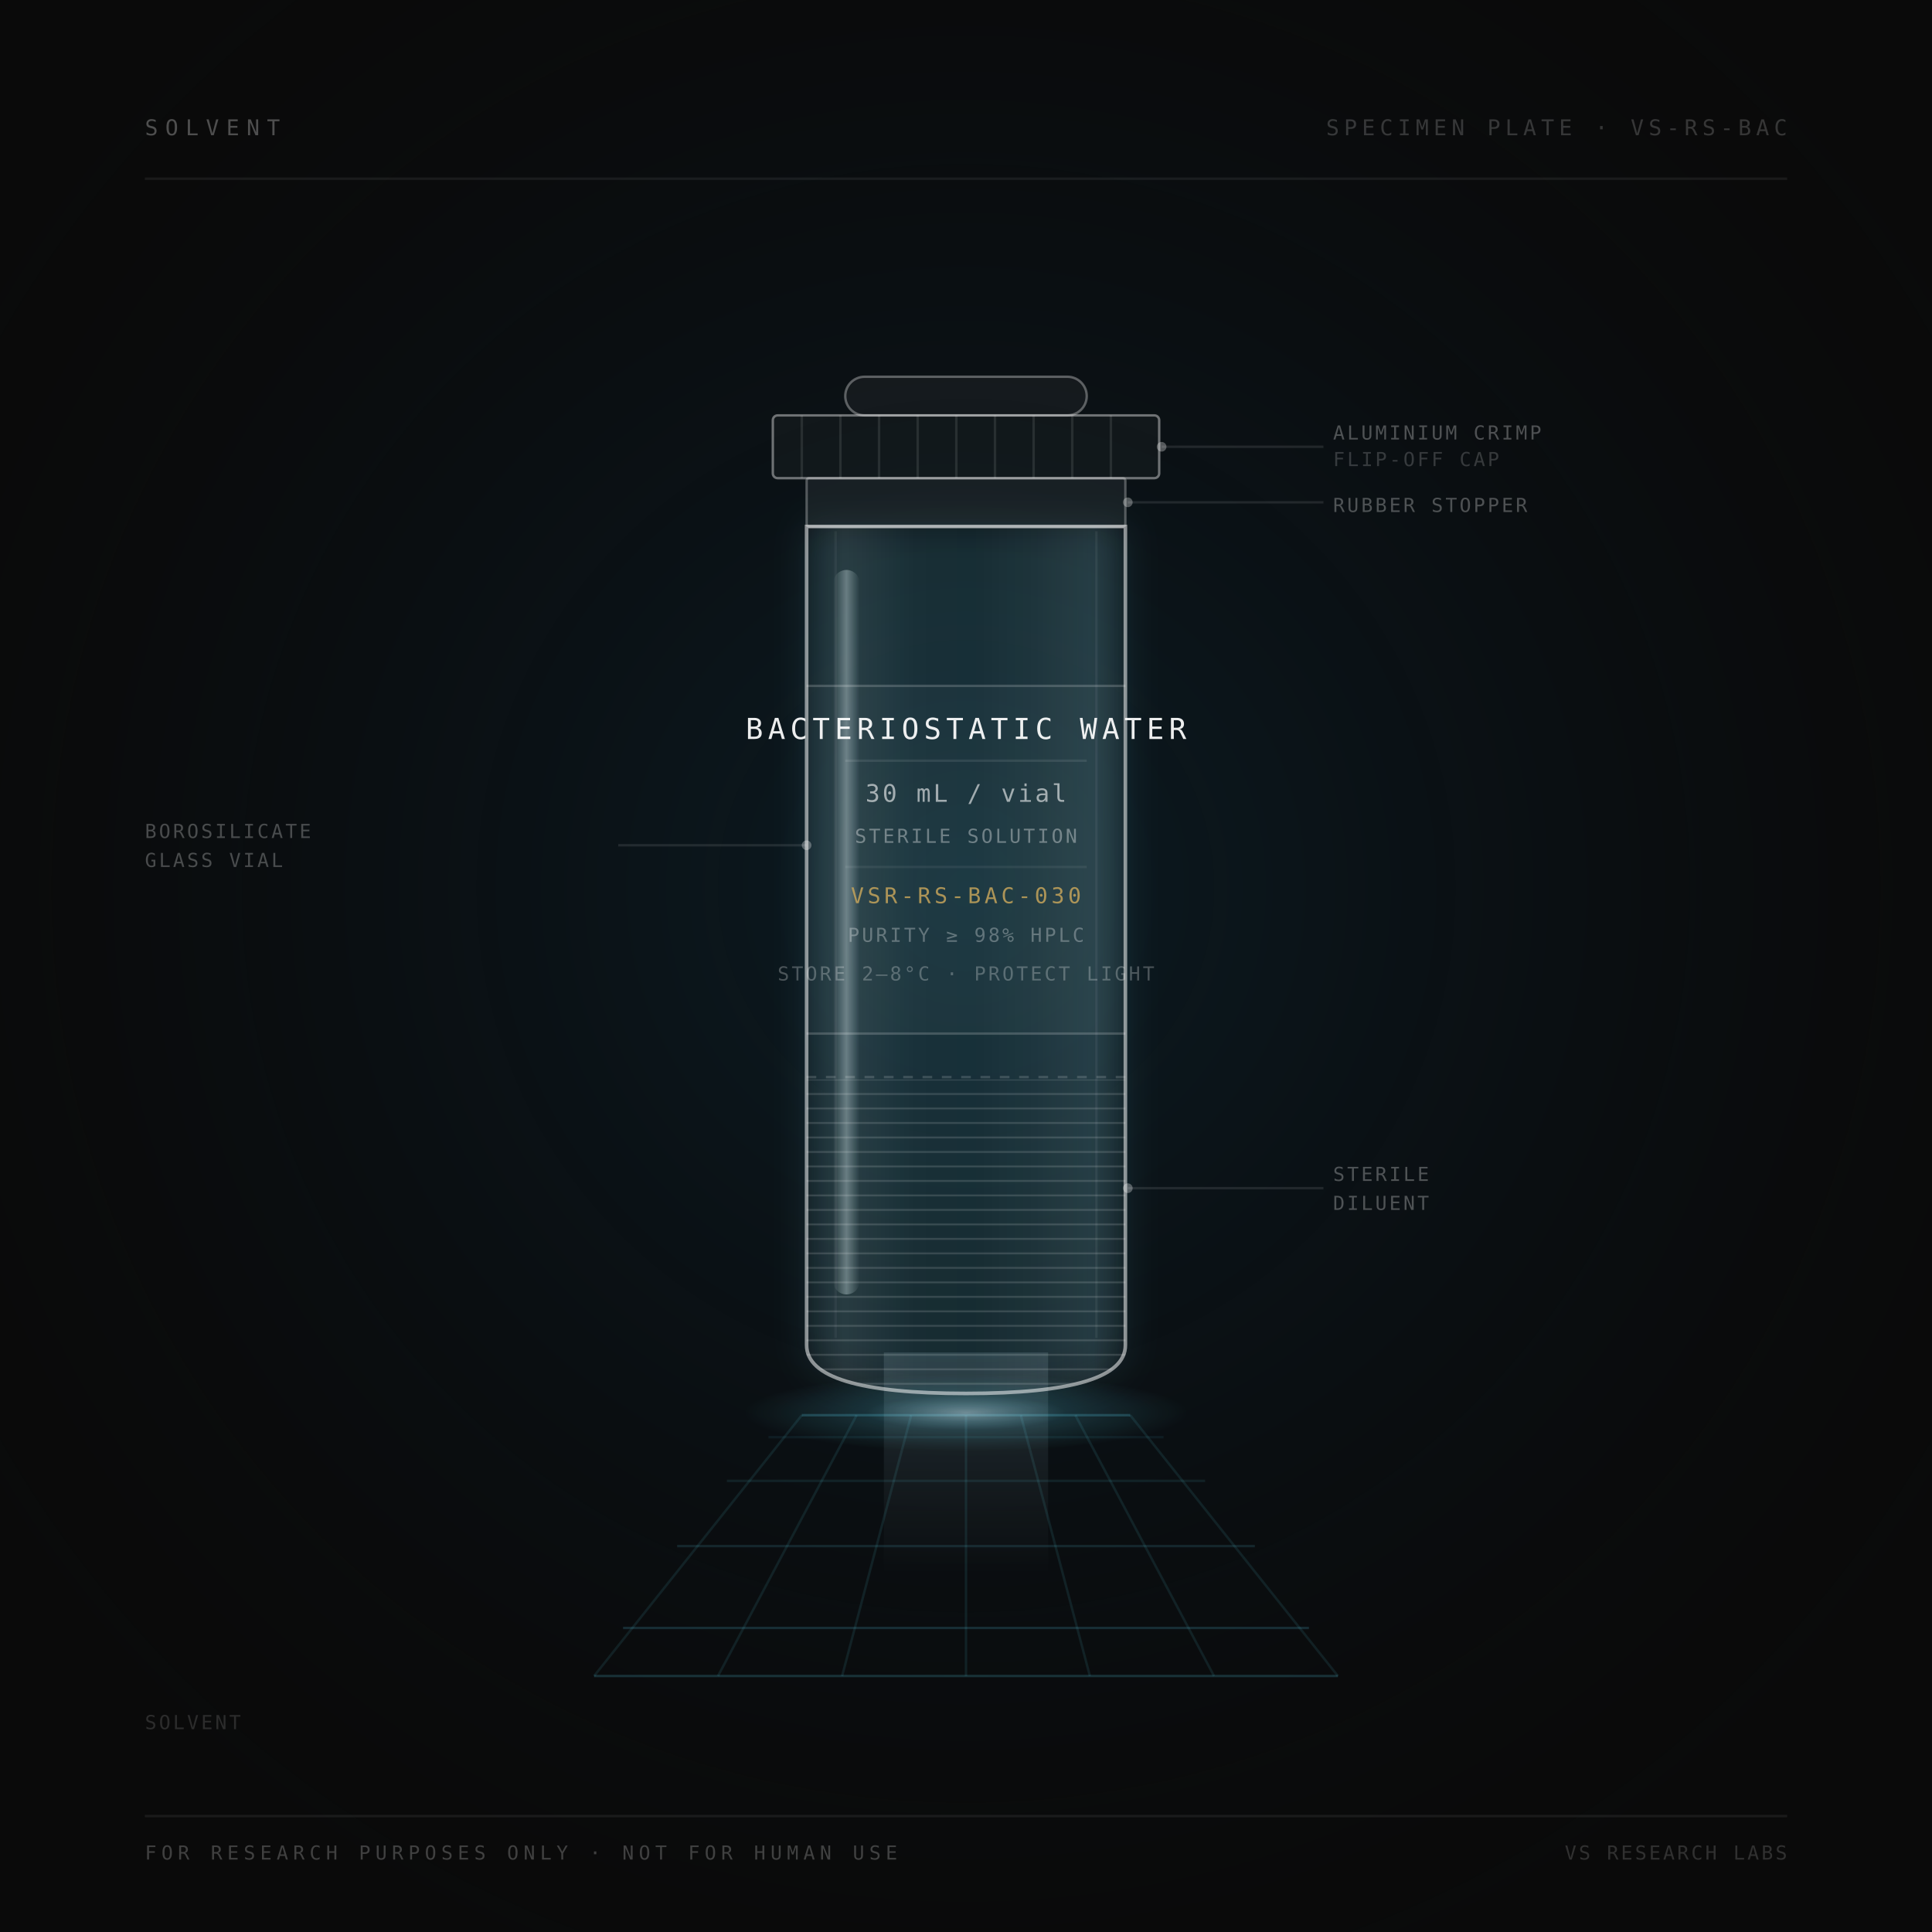
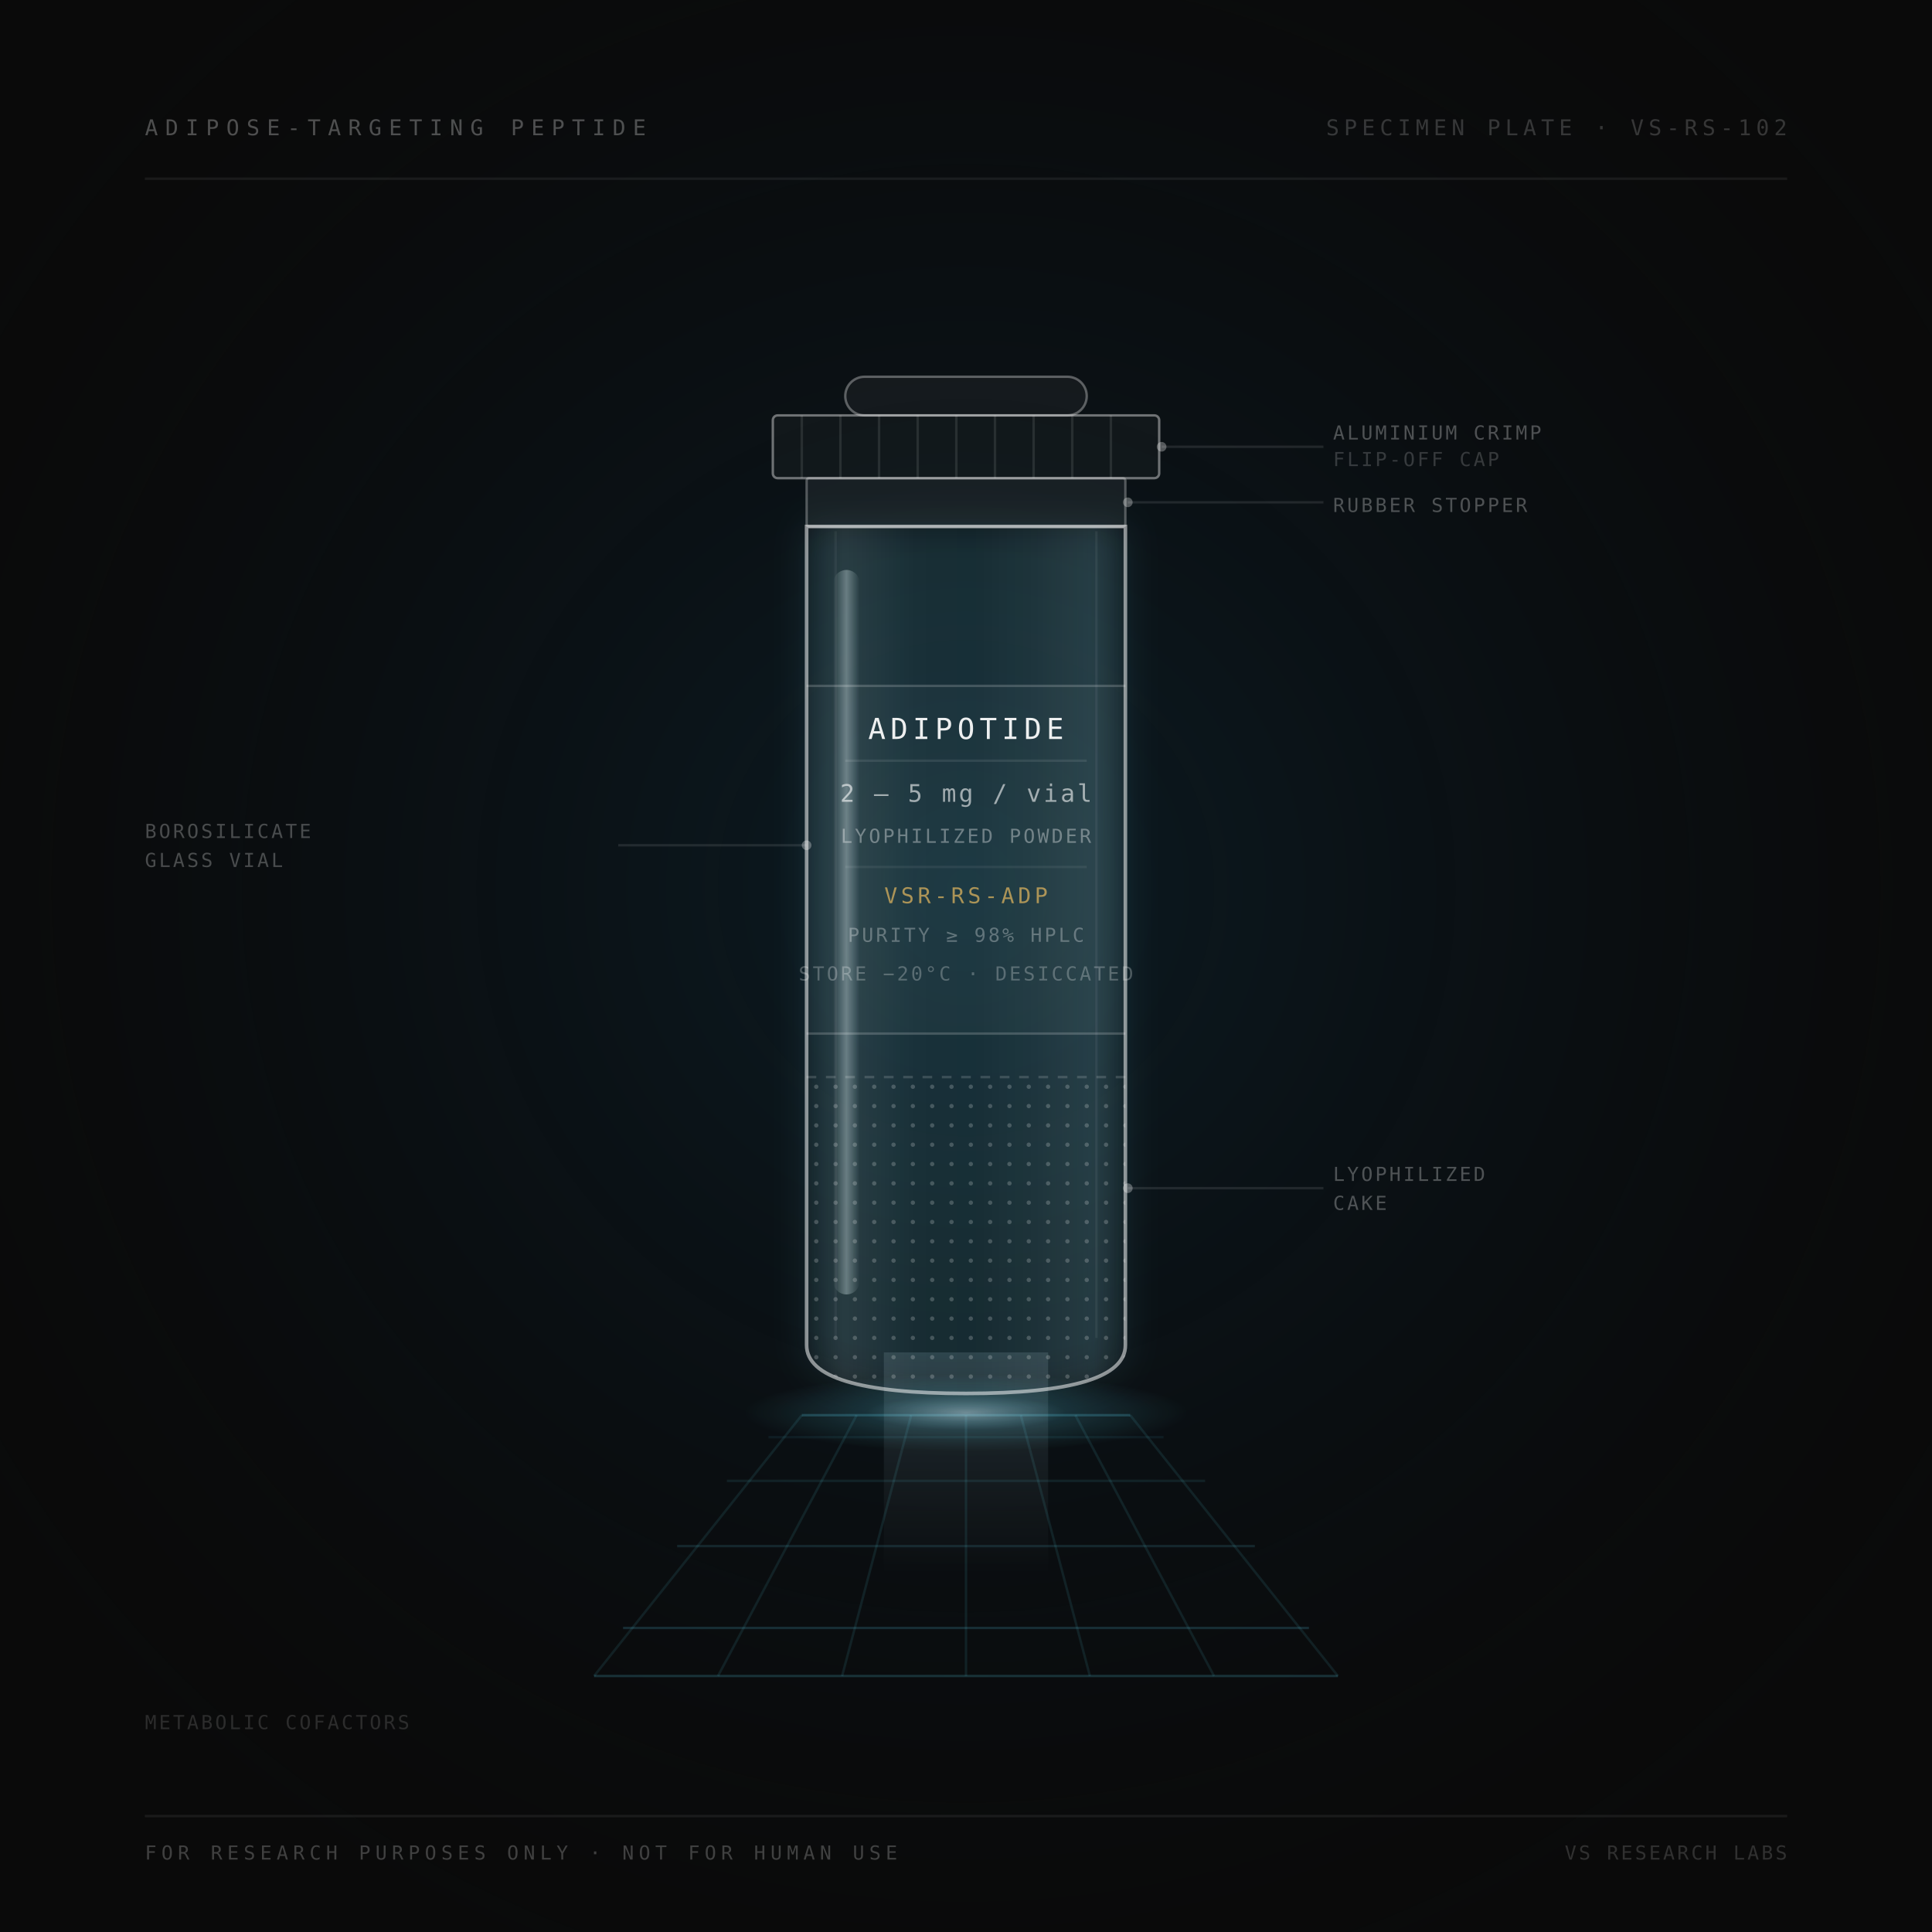
<svg xmlns="http://www.w3.org/2000/svg" viewBox="0 0 800 800">
  <defs>
-     <pattern id="liqLines" width="8" height="6" patternUnits="userSpaceOnUse">
-       <line x1="0" y1="3" x2="8" y2="3" stroke="rgba(255,255,255,0.14)" stroke-width="0.8" />
+     <pattern id="lyoDots" width="8" height="8" patternUnits="userSpaceOnUse">
+       <circle cx="2" cy="2" r="0.9" fill="rgba(255,255,255,0.2)" />
    </pattern>
    <clipPath id="vialFill">
      <path d="M333 446 L333 557 Q333 576 400 576 Q467 576 467 557 L467 446 Z" />
    </clipPath>
    <radialGradient id="bgDepth" cx="0.5" cy="0.46" r="0.62">
      <stop offset="0" stop-color="#0e2a38" stop-opacity="0.55" />
      <stop offset="0.55" stop-color="#0a1822" stop-opacity="0.28" />
      <stop offset="1" stop-color="#0a0a0a" stop-opacity="0" />
    </radialGradient>
    <radialGradient id="floorPool" cx="0.5" cy="0.5" r="0.5">
      <stop offset="0" stop-color="#bfeffd" stop-opacity="0.5" />
      <stop offset="0.45" stop-color="#5EDDF6" stop-opacity="0.16" />
      <stop offset="1" stop-color="#5EDDF6" stop-opacity="0" />
    </radialGradient>
    <linearGradient id="glassBody" x1="0" y1="0" x2="1" y2="0">
      <stop offset="0" stop-color="#ffffff" stop-opacity="0.02" />
      <stop offset="0.12" stop-color="#ffffff" stop-opacity="0.085" />
      <stop offset="0.34" stop-color="#ffffff" stop-opacity="0.015" />
      <stop offset="0.52" stop-color="#ffffff" stop-opacity="0.008" />
      <stop offset="0.72" stop-color="#ffffff" stop-opacity="0.04" />
      <stop offset="0.9" stop-color="#cdeefb" stop-opacity="0.09" />
      <stop offset="1" stop-color="#ffffff" stop-opacity="0.02" />
    </linearGradient>
    <linearGradient id="spec" x1="0" y1="0" x2="1" y2="0">
      <stop offset="0" stop-color="#eafdff" stop-opacity="0" />
      <stop offset="0.5" stop-color="#eafdff" stop-opacity="0.55" />
      <stop offset="1" stop-color="#eafdff" stop-opacity="0" />
    </linearGradient>
    <linearGradient id="reflFade" x1="0" y1="0" x2="0" y2="1">
      <stop offset="0" stop-color="#cdeefb" stop-opacity="0.13" />
      <stop offset="1" stop-color="#cdeefb" stop-opacity="0" />
    </linearGradient>
    <filter id="vglow" x="-60%" y="-60%" width="220%" height="220%">
      <feGaussianBlur stdDeviation="7" />
    </filter>
  </defs>
  <rect width="800" height="800" fill="#0a0a0a" />
  <rect width="800" height="800" fill="url(#bgDepth)" />
  <line x1="60" y1="74" x2="740" y2="74" stroke="rgba(255,255,255,0.07)" stroke-width="1" />
-   <text x="60" y="56" font-family="monospace" font-size="9" fill="rgba(255,255,255,0.28)" letter-spacing="3">SOLVENT</text>
-   <text x="740" y="56" font-family="monospace" font-size="9" fill="rgba(255,255,255,0.18)" letter-spacing="2" text-anchor="end">SPECIMEN PLATE · VS-RS-BAC</text>
+   <text x="60" y="56" font-family="monospace" font-size="9" fill="rgba(255,255,255,0.28)" letter-spacing="3">ADIPOSE-TARGETING PEPTIDE</text>
+   <text x="740" y="56" font-family="monospace" font-size="9" fill="rgba(255,255,255,0.18)" letter-spacing="2" text-anchor="end">SPECIMEN PLATE · VS-RS-102</text>
  <g class="pad">
    <line x1="332" y1="586" x2="468" y2="586" stroke="#5EDDF6" stroke-opacity="0.22" stroke-width="1" />
    <line x1="332.0" y1="586" x2="246.0" y2="694" stroke="#5EDDF6" stroke-opacity="0.10" stroke-width="1" />
    <line x1="354.7" y1="586" x2="297.3" y2="694" stroke="#5EDDF6" stroke-opacity="0.10" stroke-width="1" />
    <line x1="377.3" y1="586" x2="348.7" y2="694" stroke="#5EDDF6" stroke-opacity="0.10" stroke-width="1" />
    <line x1="400.0" y1="586" x2="400.0" y2="694" stroke="#5EDDF6" stroke-opacity="0.10" stroke-width="1" />
    <line x1="422.7" y1="586" x2="451.3" y2="694" stroke="#5EDDF6" stroke-opacity="0.10" stroke-width="1" />
    <line x1="445.3" y1="586" x2="502.7" y2="694" stroke="#5EDDF6" stroke-opacity="0.10" stroke-width="1" />
    <line x1="468.0" y1="586" x2="554.0" y2="694" stroke="#5EDDF6" stroke-opacity="0.10" stroke-width="1" />
    <line x1="318.2" y1="595.1" x2="481.8" y2="595.1" stroke="#5EDDF6" stroke-opacity="0.071" stroke-width="1" />
    <line x1="301.0" y1="613.2" x2="499.0" y2="613.2" stroke="#5EDDF6" stroke-opacity="0.097" stroke-width="1" />
    <line x1="280.4" y1="640.2" x2="519.6" y2="640.2" stroke="#5EDDF6" stroke-opacity="0.128" stroke-width="1" />
    <line x1="258.0" y1="674.1" x2="542.0" y2="674.1" stroke="#5EDDF6" stroke-opacity="0.162" stroke-width="1" />
    <line x1="246.0" y1="694.0" x2="554.0" y2="694.0" stroke="#5EDDF6" stroke-opacity="0.180" stroke-width="1" />
  </g>
  <path d="M334 218 L334 557 Q334 577 400 577 Q466 577 466 557 L466 218 Z" fill="#5EDDF6" opacity="0.12" filter="url(#vglow)" />
  <ellipse cx="400" cy="585" rx="92" ry="16" fill="url(#floorPool)" />
  <rect x="366" y="560" width="68" height="92" fill="url(#reflFade)" />
  <rect x="350" y="156" width="100" height="16" rx="8" fill="rgba(255,255,255,0.04)" stroke="rgba(255,255,255,0.32)" stroke-width="1" />
  <rect x="320" y="172" width="160" height="26" rx="2" fill="rgba(255,255,255,0.03)" stroke="rgba(255,255,255,0.4)" stroke-width="1" />
  <line x1="332" y1="172" x2="332" y2="198" stroke="rgba(255,255,255,0.1)" stroke-width="1" />
  <line x1="348" y1="172" x2="348" y2="198" stroke="rgba(255,255,255,0.1)" stroke-width="1" />
  <line x1="364" y1="172" x2="364" y2="198" stroke="rgba(255,255,255,0.1)" stroke-width="1" />
  <line x1="380" y1="172" x2="380" y2="198" stroke="rgba(255,255,255,0.1)" stroke-width="1" />
  <line x1="396" y1="172" x2="396" y2="198" stroke="rgba(255,255,255,0.1)" stroke-width="1" />
  <line x1="412" y1="172" x2="412" y2="198" stroke="rgba(255,255,255,0.1)" stroke-width="1" />
  <line x1="428" y1="172" x2="428" y2="198" stroke="rgba(255,255,255,0.1)" stroke-width="1" />
  <line x1="444" y1="172" x2="444" y2="198" stroke="rgba(255,255,255,0.1)" stroke-width="1" />
  <line x1="460" y1="172" x2="460" y2="198" stroke="rgba(255,255,255,0.1)" stroke-width="1" />
  <rect x="334" y="198" width="132" height="20" rx="1" fill="rgba(255,255,255,0.06)" stroke="rgba(255,255,255,0.28)" stroke-width="1" />
  <path d="M334 218 L334 557 Q334 577 400 577 Q466 577 466 557 L466 218 Z" fill="url(#glassBody)" stroke="rgba(255,255,255,0.52)" stroke-width="1.5" />
  <rect x="345" y="236" width="11" height="300" rx="5.5" fill="url(#spec)" opacity="0.6" />
  <line x1="346" y1="220" x2="346" y2="554" stroke="rgba(255,255,255,0.05)" stroke-width="1" />
  <line x1="454" y1="220" x2="454" y2="554" stroke="rgba(255,255,255,0.06)" stroke-width="1" />
  <line x1="334" y1="446" x2="466" y2="446" stroke="rgba(255,255,255,0.16)" stroke-width="1" stroke-dasharray="4,4" />
-   <rect x="334" y="447" width="132" height="128" fill="url(#liqLines)" clip-path="url(#vialFill)" />
+   <rect x="334" y="447" width="132" height="128" fill="url(#lyoDots)" clip-path="url(#vialFill)" />
  <rect x="334" y="284" width="132" height="144" fill="rgba(255,255,255,0.025)" />
  <line x1="334" y1="284" x2="466" y2="284" stroke="rgba(255,255,255,0.18)" stroke-width="1" />
  <line x1="334" y1="428" x2="466" y2="428" stroke="rgba(255,255,255,0.18)" stroke-width="1" />
-   <text x="400" y="306" font-family="monospace" font-size="12" font-weight="500" fill="rgba(255,255,255,0.92)" letter-spacing="2" text-anchor="middle">BACTERIOSTATIC WATER</text>
+   <text x="400" y="306" font-family="monospace" font-size="12" font-weight="500" fill="rgba(255,255,255,0.92)" letter-spacing="2" text-anchor="middle">ADIPOTIDE</text>
  <line x1="350" y1="315" x2="450" y2="315" stroke="rgba(255,255,255,0.09)" stroke-width="1" />
-   <text x="400" y="332" font-family="monospace" font-size="10" fill="rgba(255,255,255,0.58)" letter-spacing="1" text-anchor="middle">30 mL / vial</text>
-   <text x="400" y="349" font-family="monospace" font-size="8" fill="rgba(255,255,255,0.36)" letter-spacing="1" text-anchor="middle">STERILE SOLUTION</text>
+   <text x="400" y="332" font-family="monospace" font-size="10" fill="rgba(255,255,255,0.58)" letter-spacing="1" text-anchor="middle">2 – 5 mg / vial</text>
+   <text x="400" y="349" font-family="monospace" font-size="8" fill="rgba(255,255,255,0.36)" letter-spacing="1" text-anchor="middle">LYOPHILIZED POWDER</text>
  <line x1="350" y1="359" x2="450" y2="359" stroke="rgba(255,255,255,0.07)" stroke-width="1" />
-   <text x="400" y="374" font-family="monospace" font-size="9" fill="#C4A35A" letter-spacing="1.5" text-anchor="middle" opacity="0.85">VSR-RS-BAC-030</text>
+   <text x="400" y="374" font-family="monospace" font-size="9" fill="#C4A35A" letter-spacing="1.5" text-anchor="middle" opacity="0.85">VSR-RS-ADP</text>
  <text x="400" y="390" font-family="monospace" font-size="8" fill="rgba(255,255,255,0.3)" letter-spacing="1" text-anchor="middle">PURITY ≥ 98% HPLC</text>
-   <text x="400" y="406" font-family="monospace" font-size="8" fill="rgba(255,255,255,0.26)" letter-spacing="1" text-anchor="middle">STORE 2–8°C · PROTECT LIGHT</text>
+   <text x="400" y="406" font-family="monospace" font-size="8" fill="rgba(255,255,255,0.26)" letter-spacing="1" text-anchor="middle">STORE −20°C · DESICCATED</text>
  <line x1="481" y1="185" x2="548" y2="185" stroke="rgba(255,255,255,0.1)" stroke-width="1" />
  <circle cx="481" cy="185" r="2" fill="rgba(255,255,255,0.3)" />
  <text x="552" y="182" font-family="monospace" font-size="8" fill="rgba(255,255,255,0.28)" letter-spacing="1">ALUMINIUM CRIMP</text>
  <text x="552" y="193" font-family="monospace" font-size="8" fill="rgba(255,255,255,0.18)" letter-spacing="1">FLIP-OFF CAP</text>
  <line x1="467" y1="208" x2="548" y2="208" stroke="rgba(255,255,255,0.1)" stroke-width="1" />
  <circle cx="467" cy="208" r="2" fill="rgba(255,255,255,0.3)" />
  <text x="552" y="212" font-family="monospace" font-size="8" fill="rgba(255,255,255,0.28)" letter-spacing="1">RUBBER STOPPER</text>
  <line x1="467" y1="492" x2="548" y2="492" stroke="rgba(255,255,255,0.1)" stroke-width="1" />
  <circle cx="467" cy="492" r="2" fill="rgba(255,255,255,0.3)" />
-   <text x="552" y="489" font-family="monospace" font-size="8" fill="rgba(255,255,255,0.28)" letter-spacing="1">STERILE</text>
-   <text x="552" y="501" font-family="monospace" font-size="8" fill="rgba(255,255,255,0.28)" letter-spacing="1">DILUENT</text>
+   <text x="552" y="489" font-family="monospace" font-size="8" fill="rgba(255,255,255,0.28)" letter-spacing="1">LYOPHILIZED</text>
+   <text x="552" y="501" font-family="monospace" font-size="8" fill="rgba(255,255,255,0.28)" letter-spacing="1">CAKE</text>
  <line x1="334" y1="350" x2="256" y2="350" stroke="rgba(255,255,255,0.1)" stroke-width="1" />
  <circle cx="334" cy="350" r="2" fill="rgba(255,255,255,0.3)" />
  <text x="60" y="347" font-family="monospace" font-size="8" fill="rgba(255,255,255,0.26)" letter-spacing="1">BOROSILICATE</text>
  <text x="60" y="359" font-family="monospace" font-size="8" fill="rgba(255,255,255,0.26)" letter-spacing="1">GLASS VIAL</text>
-   <text x="60" y="716" font-family="monospace" font-size="8" fill="rgba(255,255,255,0.14)" letter-spacing="1">SOLVENT</text>
+   <text x="60" y="716" font-family="monospace" font-size="8" fill="rgba(255,255,255,0.14)" letter-spacing="1">METABOLIC COFACTORS</text>
  <line x1="60" y1="752" x2="740" y2="752" stroke="rgba(255,255,255,0.07)" stroke-width="1" />
  <text x="60" y="770" font-family="monospace" font-size="8" fill="rgba(255,255,255,0.22)" letter-spacing="2">FOR RESEARCH PURPOSES ONLY · NOT FOR HUMAN USE</text>
  <text x="740" y="770" font-family="monospace" font-size="8" fill="rgba(255,255,255,0.16)" letter-spacing="1" text-anchor="end">VS RESEARCH LABS</text>
</svg>
